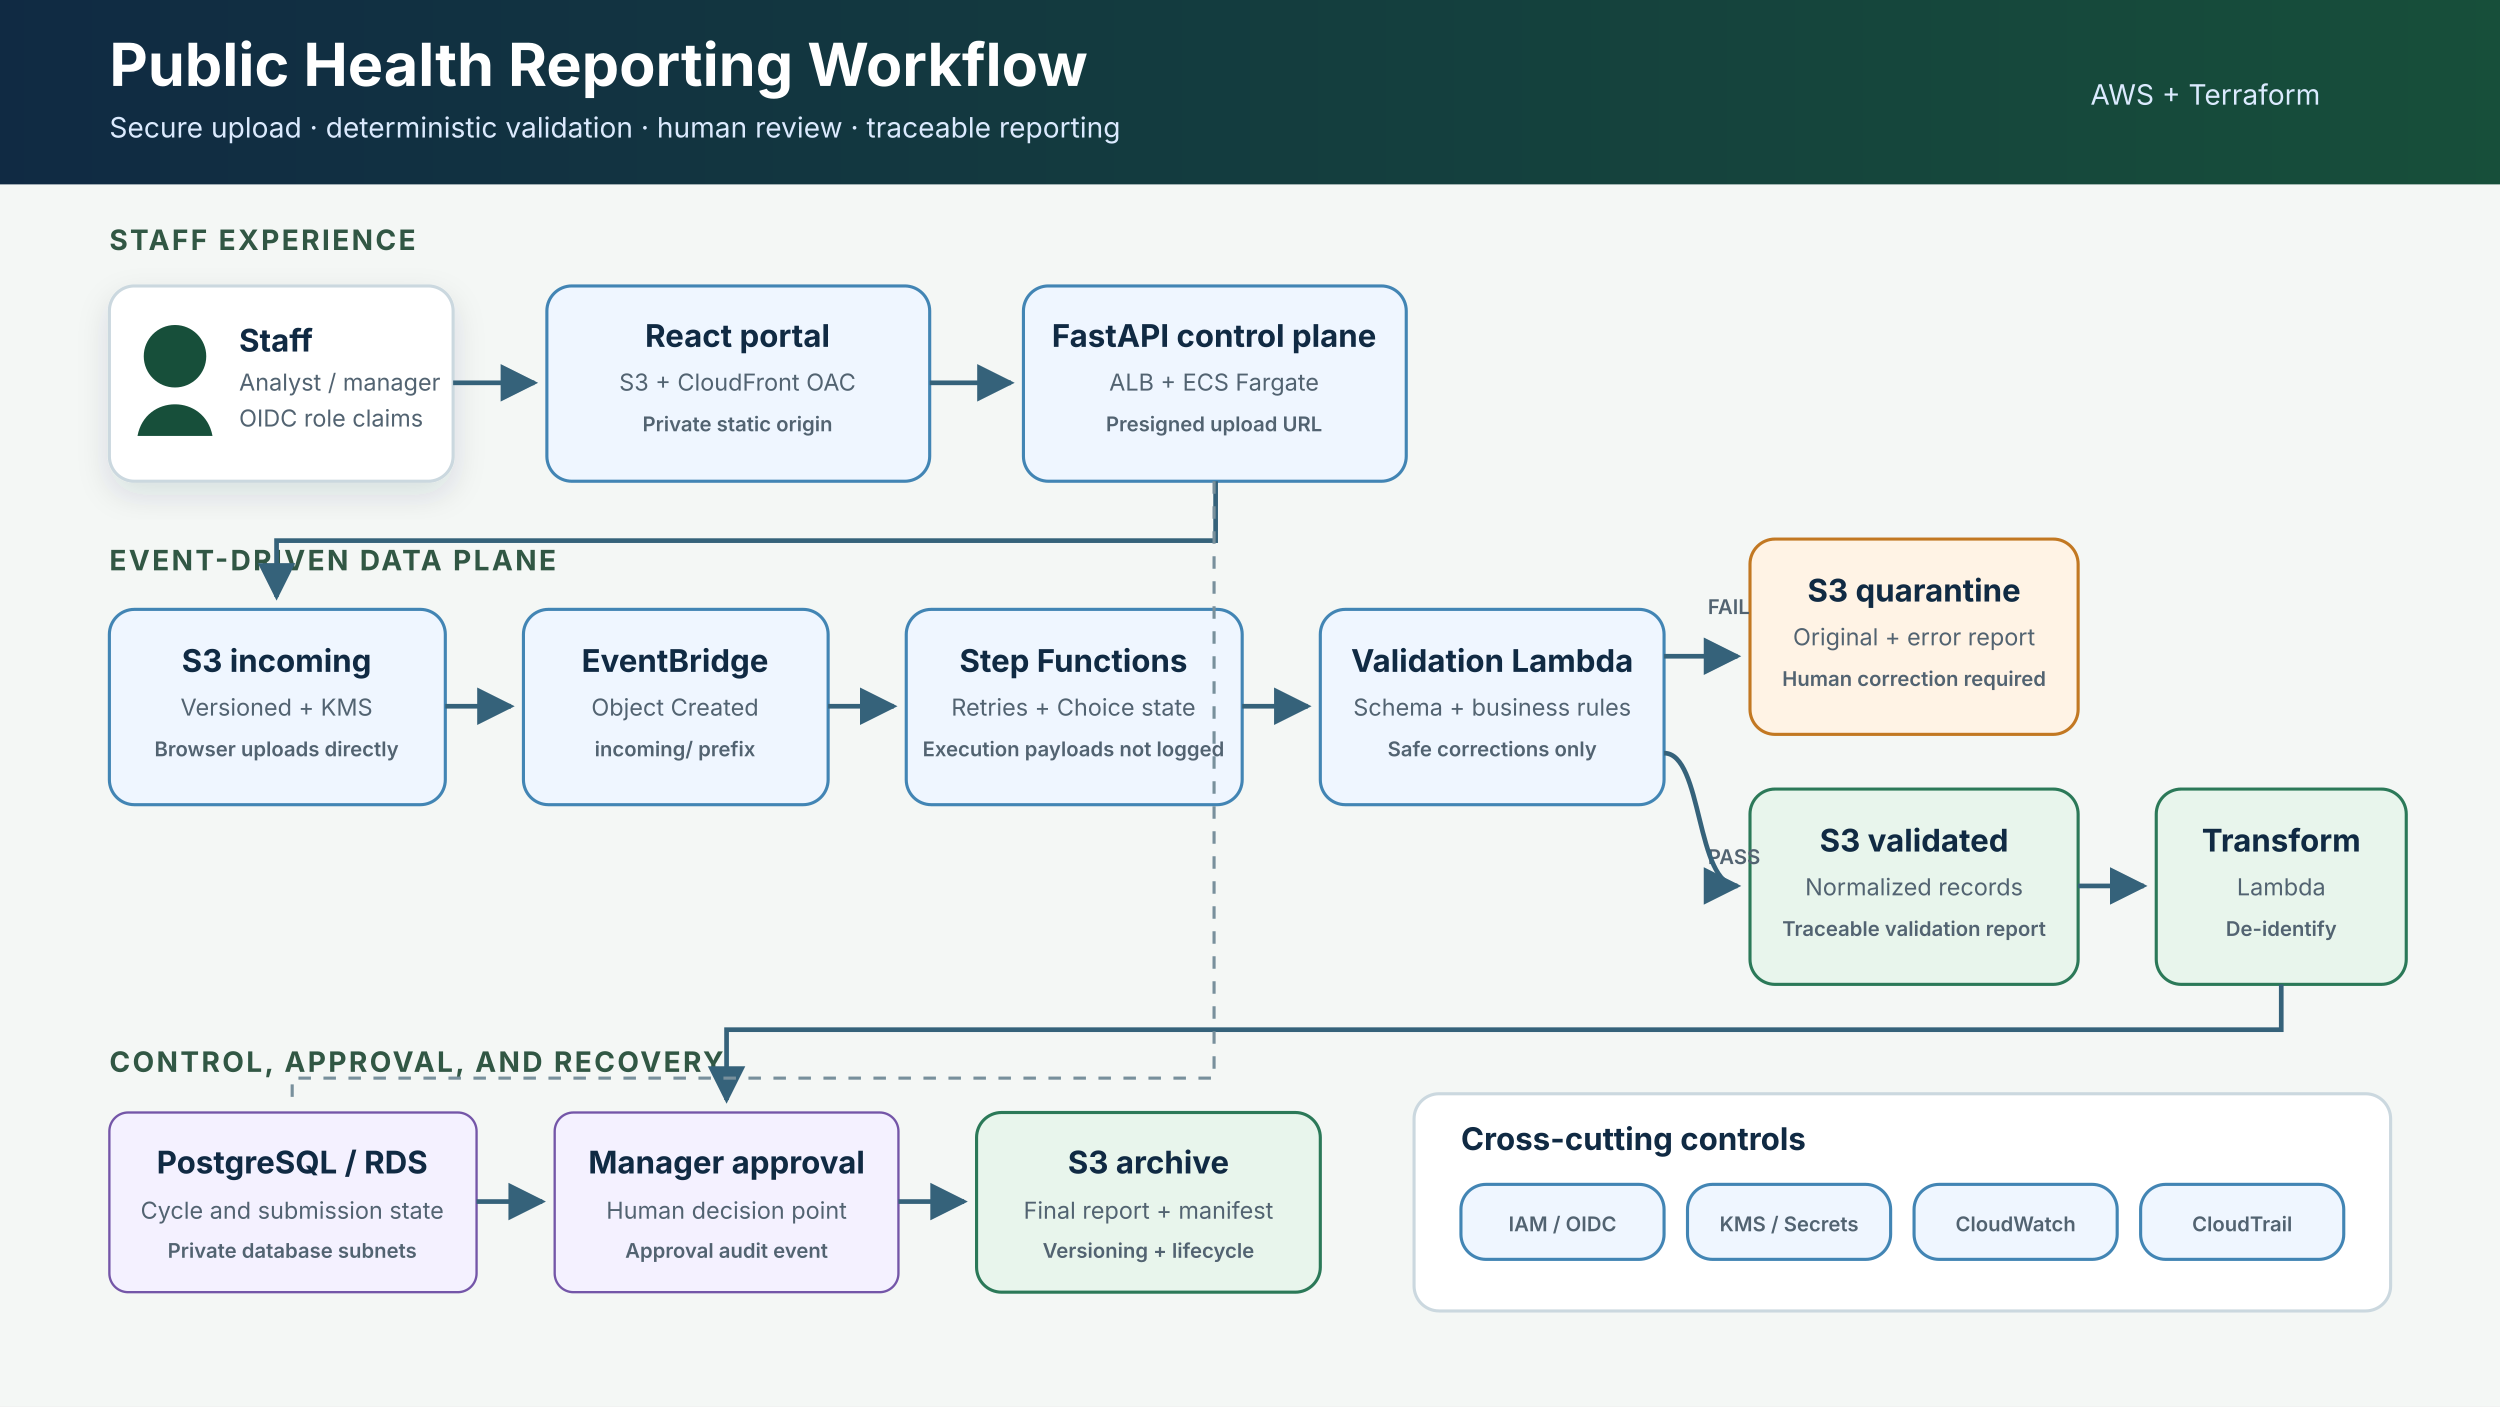
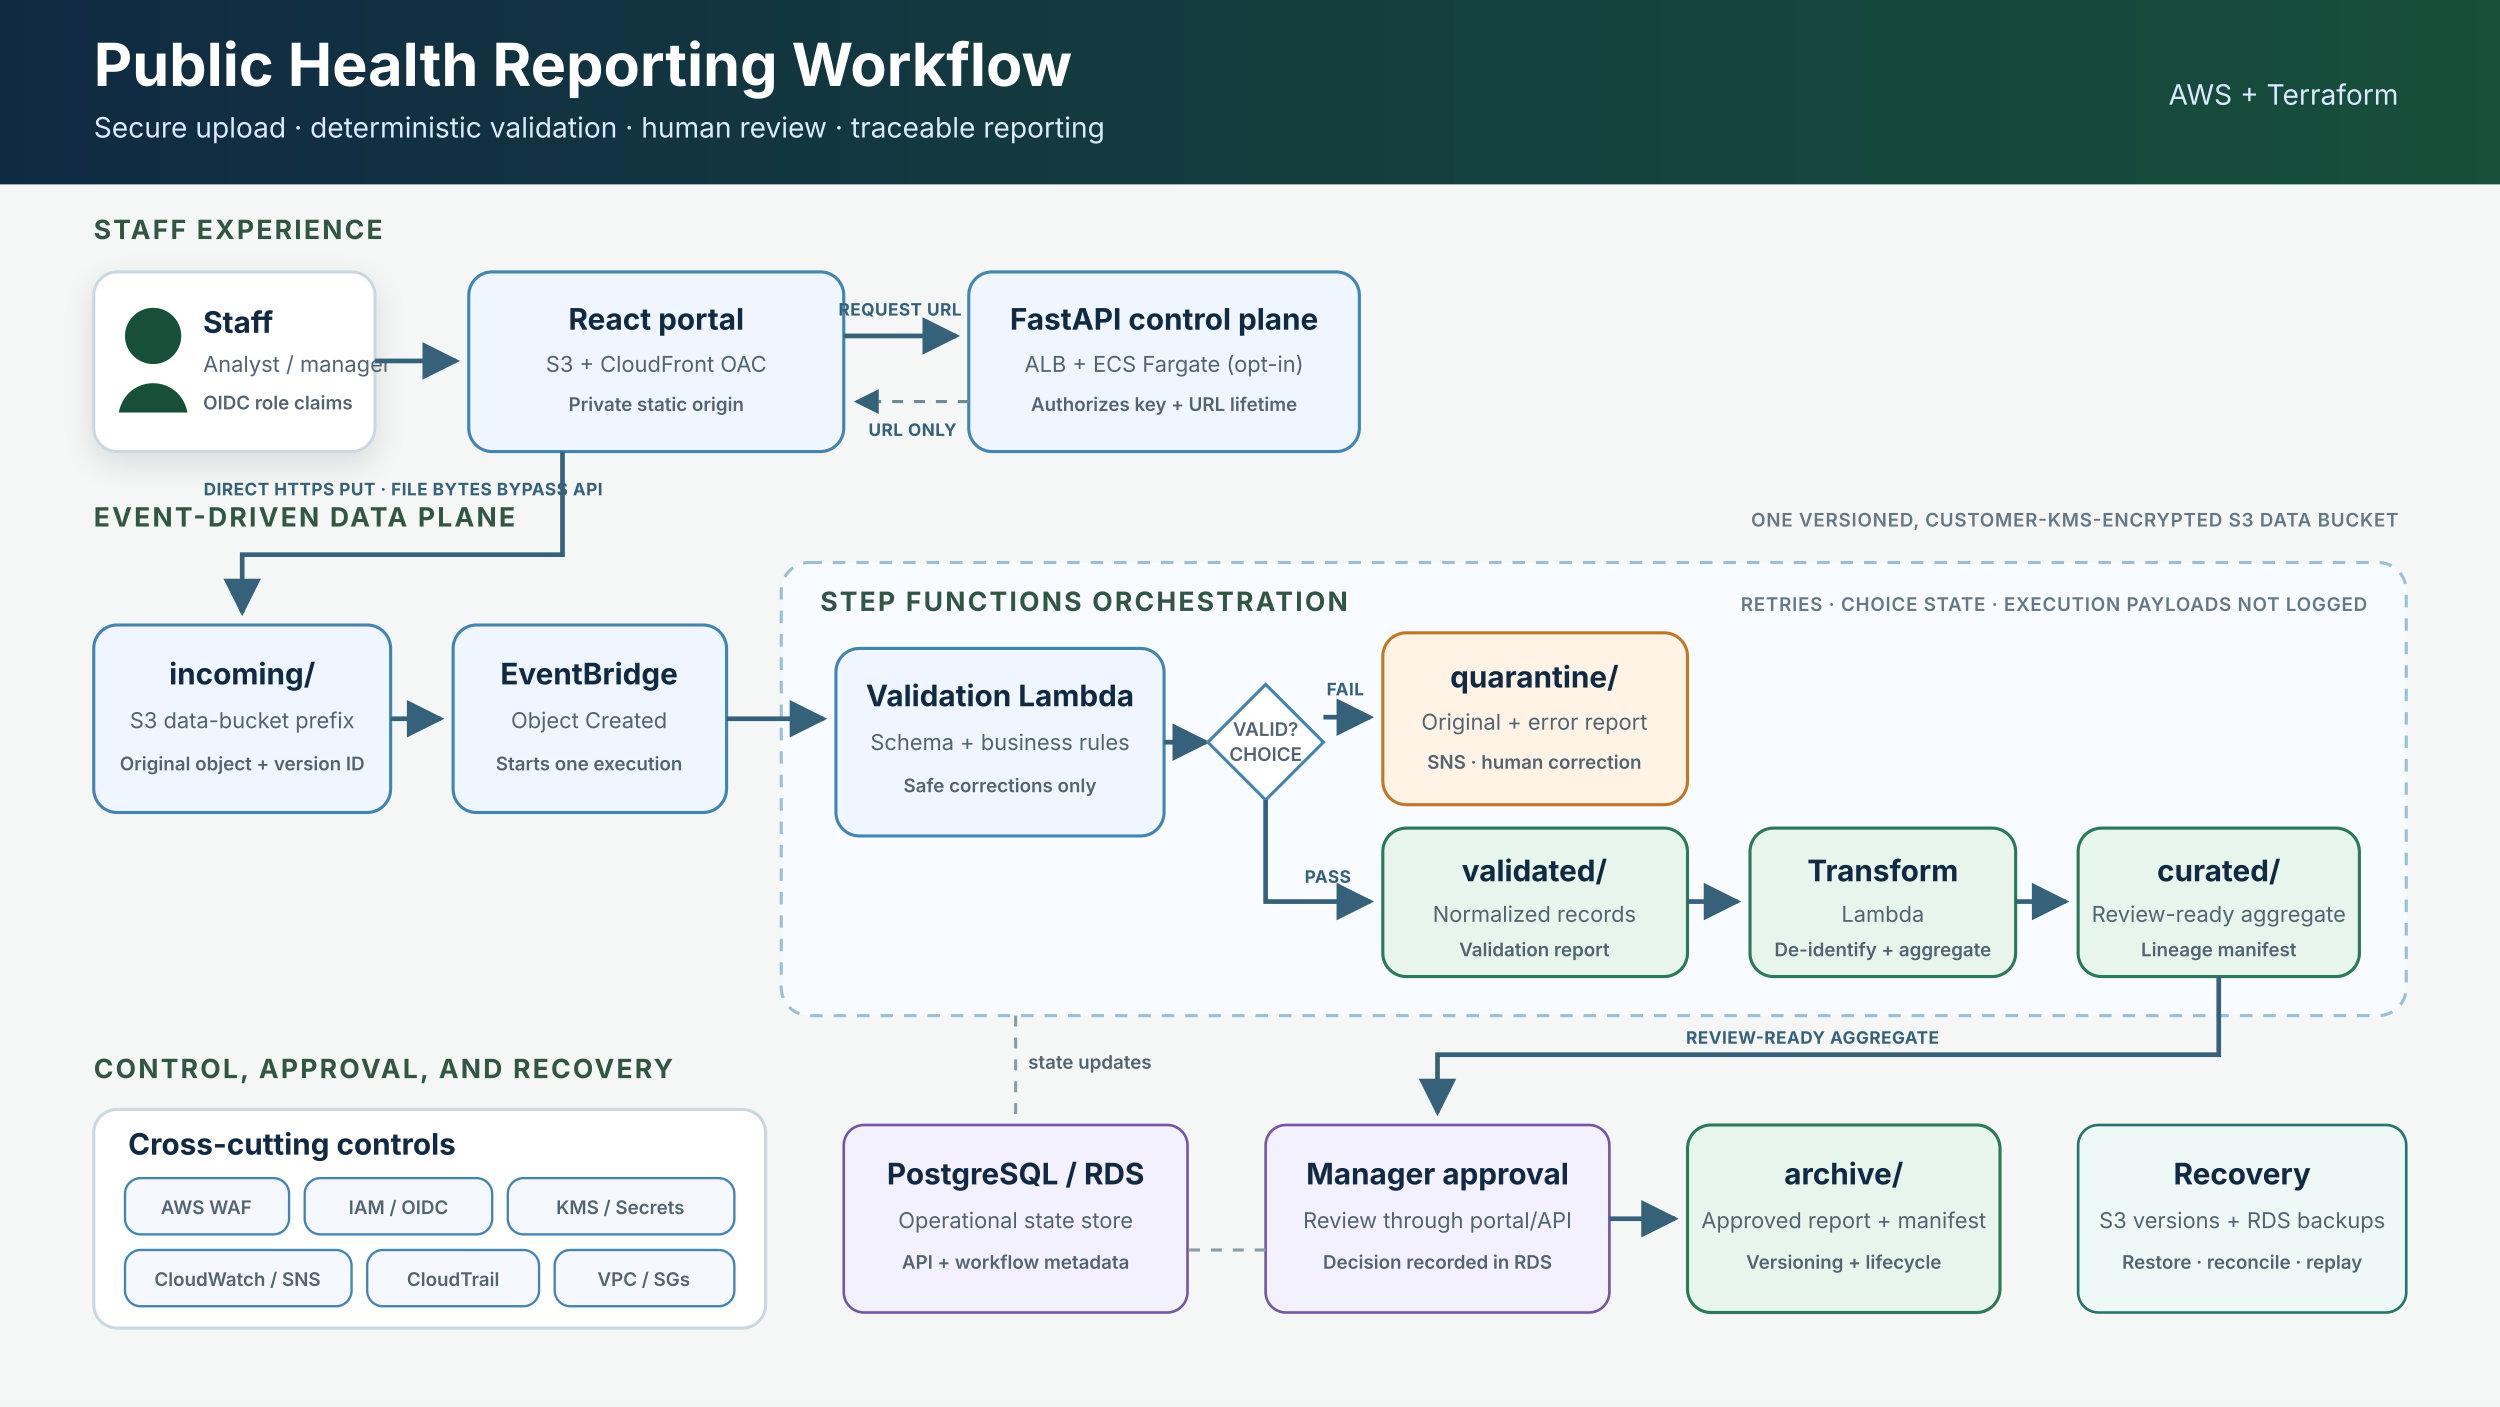
<svg xmlns="http://www.w3.org/2000/svg" width="1600" height="900" viewBox="0 0 1600 900" role="img" aria-labelledby="title description">
  <defs>
    <linearGradient id="header" x1="0" y1="0" x2="1" y2="0">
      <stop offset="0" stop-color="#102a43" />
      <stop offset="1" stop-color="#174f3a" />
    </linearGradient>
    <filter id="shadow" x="-20%" y="-20%" width="140%" height="140%">
-       <feDropShadow dx="0" dy="8" stdDeviation="10" flood-color="#102a43" flood-opacity="0.12" />
+       <feDropShadow dx="0" dy="7" stdDeviation="9" flood-color="#102a43" flood-opacity="0.11" />
    </filter>
    <marker id="arrow" viewBox="0 0 10 10" refX="9" refY="5" markerWidth="8" markerHeight="8" orient="auto-start-reverse">
-       <path d="M 0 0 L 10 5 L 0 10 z" fill="#35627a" />
+       <path d="M0 0L10 5L0 10Z" fill="#35627a" />
    </marker>
    <style>
      .title { font: 700 38px Inter,Segoe UI,sans-serif; fill: #fff; }
      .subtitle { font: 400 18px Inter,Segoe UI,sans-serif; fill: #dbeafe; }
-       .section { font: 700 18px Inter,Segoe UI,sans-serif; fill: #315744; letter-spacing: 1.5px; }
-       .node-title { font: 700 20px Inter,Segoe UI,sans-serif; fill: #102a43; }
-       .node-copy { font: 400 15px Inter,Segoe UI,sans-serif; fill: #526371; }
-       .small { font: 600 13px Inter,Segoe UI,sans-serif; fill: #526371; }
-       .card { fill: #fff; stroke: #cbd8df; stroke-width: 2; rx: 16; filter: url(#shadow); }
-       .aws { fill: #eff6ff; stroke: #4285b4; stroke-width: 2; rx: 16; }
-       .pass { fill: #e8f5ec; stroke: #2b7958; stroke-width: 2; rx: 16; }
-       .fail { fill: #fff3e5; stroke: #c27822; stroke-width: 2; rx: 16; }
-       .control { fill: #f4f1ff; stroke: #7456a8; stroke-width: 1.5; rx: 12; }
+       .section { font: 700 17px Inter,Segoe UI,sans-serif; fill: #315744; letter-spacing: 1.4px; }
+       .section-note { font: 600 12px Inter,Segoe UI,sans-serif; fill: #647785; letter-spacing: .5px; }
+       .node-title { font: 700 19px Inter,Segoe UI,sans-serif; fill: #102a43; }
+       .node-copy { font: 400 14px Inter,Segoe UI,sans-serif; fill: #526371; }
+       .small { font: 600 12px Inter,Segoe UI,sans-serif; fill: #526371; }
+       .arrow-label { font: 700 11px Inter,Segoe UI,sans-serif; fill: #35627a; letter-spacing: .3px; }
+       .card { fill: #fff; stroke: #cbd8df; stroke-width: 2; rx: 15; filter: url(#shadow); }
+       .aws { fill: #eff6ff; stroke: #4285b4; stroke-width: 2; rx: 15; }
+       .pass { fill: #e8f5ec; stroke: #2b7958; stroke-width: 2; rx: 15; }
+       .fail { fill: #fff3e5; stroke: #c27822; stroke-width: 2; rx: 15; }
+       .control { fill: #f4f1ff; stroke: #7456a8; stroke-width: 1.7; rx: 13; }
+       .recovery { fill: #eef8f6; stroke: #24766b; stroke-width: 1.7; rx: 13; }
+       .orchestration { fill: #f8fbff; stroke: #9bbfd8; stroke-width: 2; stroke-dasharray: 8 7; rx: 18; }
+       .mini { fill: #f5f9ff; stroke: #4285b4; stroke-width: 1.5; rx: 10; }
      .line { fill: none; stroke: #35627a; stroke-width: 3; marker-end: url(#arrow); }
-       .dash { fill: none; stroke: #78909c; stroke-width: 2; stroke-dasharray: 8 8; }
+       .dash-arrow { fill: none; stroke: #718995; stroke-width: 2; stroke-dasharray: 7 7; marker-end: url(#arrow); }
+       .dash { fill: none; stroke: #899da7; stroke-width: 2; stroke-dasharray: 7 7; }
    </style>
  </defs>
  <rect width="1600" height="900" fill="#f4f7f5" />
  <rect width="1600" height="118" fill="url(#header)" />
-   <text x="70" y="55" class="title">Public Health Reporting Workflow</text>
-   <text x="70" y="88" class="subtitle">Secure upload · deterministic validation · human review · traceable reporting</text>
-   <text x="1485" y="67" text-anchor="end" class="subtitle">AWS + Terraform</text>
-   <text x="70" y="160" class="section">STAFF EXPERIENCE</text>
-   <rect x="70" y="183" width="220" height="125" class="card" />
-   <circle cx="112" cy="228" r="20" fill="#174f3a" />
-   <path d="M88 279c5-27 43-27 48 0" fill="#174f3a" />
-   <text x="153" y="225" class="node-title">Staff</text>
-   <text x="153" y="250" class="node-copy">Analyst / manager</text>
-   <text x="153" y="273" class="node-copy">OIDC role claims</text>
-   <rect x="350" y="183" width="245" height="125" class="aws" />
-   <text x="472" y="222" text-anchor="middle" class="node-title">React portal</text>
-   <text x="472" y="250" text-anchor="middle" class="node-copy">S3 + CloudFront OAC</text>
-   <text x="472" y="276" text-anchor="middle" class="small">Private static origin</text>
-   <rect x="655" y="183" width="245" height="125" class="aws" />
-   <text x="777" y="222" text-anchor="middle" class="node-title">FastAPI control plane</text>
-   <text x="777" y="250" text-anchor="middle" class="node-copy">ALB + ECS Fargate</text>
-   <text x="777" y="276" text-anchor="middle" class="small">Presigned upload URL</text>
-   <path d="M290 245 H342" class="line" />
-   <path d="M595 245 H647" class="line" />
-   <text x="70" y="365" class="section">EVENT-DRIVEN DATA PLANE</text>
-   <rect x="70" y="390" width="215" height="125" class="aws" />
-   <text x="177" y="430" text-anchor="middle" class="node-title">S3 incoming</text>
-   <text x="177" y="458" text-anchor="middle" class="node-copy">Versioned + KMS</text>
-   <text x="177" y="484" text-anchor="middle" class="small">Browser uploads directly</text>
-   <rect x="335" y="390" width="195" height="125" class="aws" />
-   <text x="432" y="430" text-anchor="middle" class="node-title">EventBridge</text>
-   <text x="432" y="458" text-anchor="middle" class="node-copy">Object Created</text>
-   <text x="432" y="484" text-anchor="middle" class="small">incoming/ prefix</text>
-   <rect x="580" y="390" width="215" height="125" class="aws" />
-   <text x="687" y="430" text-anchor="middle" class="node-title">Step Functions</text>
-   <text x="687" y="458" text-anchor="middle" class="node-copy">Retries + Choice state</text>
-   <text x="687" y="484" text-anchor="middle" class="small">Execution payloads not logged</text>
-   <rect x="845" y="390" width="220" height="125" class="aws" />
-   <text x="955" y="430" text-anchor="middle" class="node-title">Validation Lambda</text>
-   <text x="955" y="458" text-anchor="middle" class="node-copy">Schema + business rules</text>
-   <text x="955" y="484" text-anchor="middle" class="small">Safe corrections only</text>
-   <path d="M285 452 H327" class="line" />
-   <path d="M530 452 H572" class="line" />
-   <path d="M795 452 H837" class="line" />
-   <path d="M778 308 V346 H177 V382" class="line" />
-   <rect x="1120" y="345" width="210" height="125" class="fail" />
-   <text x="1225" y="385" text-anchor="middle" class="node-title">S3 quarantine</text>
-   <text x="1225" y="413" text-anchor="middle" class="node-copy">Original + error report</text>
-   <text x="1225" y="439" text-anchor="middle" class="small">Human correction required</text>
-   <text x="1093" y="393" class="small" fill="#9a5a13">FAIL</text>
-   <path d="M1065 420 H1112" class="line" />
-   <rect x="1120" y="505" width="210" height="125" class="pass" />
-   <text x="1225" y="545" text-anchor="middle" class="node-title">S3 validated</text>
-   <text x="1225" y="573" text-anchor="middle" class="node-copy">Normalized records</text>
-   <text x="1225" y="599" text-anchor="middle" class="small">Traceable validation report</text>
-   <text x="1093" y="553" class="small" fill="#2b7958">PASS</text>
-   <path d="M1065 482 C1090 482 1085 567 1112 567" class="line" />
-   <rect x="1380" y="505" width="160" height="125" class="pass" />
-   <text x="1460" y="545" text-anchor="middle" class="node-title">Transform</text>
-   <text x="1460" y="573" text-anchor="middle" class="node-copy">Lambda</text>
-   <text x="1460" y="599" text-anchor="middle" class="small">De-identify</text>
-   <path d="M1330 567 H1372" class="line" />
-   <text x="70" y="686" class="section">CONTROL, APPROVAL, AND RECOVERY</text>
-   <rect x="70" y="712" width="235" height="115" class="control" />
-   <text x="187" y="751" text-anchor="middle" class="node-title">PostgreSQL / RDS</text>
-   <text x="187" y="780" text-anchor="middle" class="node-copy">Cycle and submission state</text>
-   <text x="187" y="805" text-anchor="middle" class="small">Private database subnets</text>
-   <rect x="355" y="712" width="220" height="115" class="control" />
-   <text x="465" y="751" text-anchor="middle" class="node-title">Manager approval</text>
-   <text x="465" y="780" text-anchor="middle" class="node-copy">Human decision point</text>
-   <text x="465" y="805" text-anchor="middle" class="small">Approval audit event</text>
-   <rect x="625" y="712" width="220" height="115" class="pass" />
-   <text x="735" y="751" text-anchor="middle" class="node-title">S3 archive</text>
-   <text x="735" y="780" text-anchor="middle" class="node-copy">Final report + manifest</text>
-   <text x="735" y="805" text-anchor="middle" class="small">Versioning + lifecycle</text>
-   <rect x="905" y="700" width="625" height="139" fill="#fff" stroke="#cbd8df" stroke-width="2" rx="16" />
-   <text x="935" y="736" class="node-title">Cross-cutting controls</text>
-   <rect x="935" y="758" width="130" height="48" class="aws" />
-   <text x="1000" y="788" text-anchor="middle" class="small">IAM / OIDC</text>
-   <rect x="1080" y="758" width="130" height="48" class="aws" />
-   <text x="1145" y="788" text-anchor="middle" class="small">KMS / Secrets</text>
-   <rect x="1225" y="758" width="130" height="48" class="aws" />
-   <text x="1290" y="788" text-anchor="middle" class="small">CloudWatch</text>
-   <rect x="1370" y="758" width="130" height="48" class="aws" />
-   <text x="1435" y="788" text-anchor="middle" class="small">CloudTrail</text>
-   <path d="M1460 630 V659 H465 V704" class="line" />
-   <path d="M575 769 H617" class="line" />
-   <path d="M305 769 H347" class="line" />
-   <path d="M777 308 V690 H187 V704" class="dash" />
+   <text x="60" y="55" class="title">Public Health Reporting Workflow</text>
+   <text x="60" y="88" class="subtitle">Secure upload · deterministic validation · human review · traceable reporting</text>
+   <text x="1535" y="67" text-anchor="end" class="subtitle">AWS + Terraform</text>
+   <text x="60" y="153" class="section">STAFF EXPERIENCE</text>
+   <rect x="60" y="174" width="180" height="115" class="card" />
+   <circle cx="98" cy="215" r="18" fill="#174f3a" />
+   <path d="M76 264c5-25 39-25 44 0" fill="#174f3a" />
+   <text x="130" y="213" class="node-title">Staff</text>
+   <text x="130" y="238" class="node-copy">Analyst / manager</text>
+   <text x="130" y="262" class="small">OIDC role claims</text>
+   <rect x="300" y="174" width="240" height="115" class="aws" />
+   <text x="420" y="211" text-anchor="middle" class="node-title">React portal</text>
+   <text x="420" y="238" text-anchor="middle" class="node-copy">S3 + CloudFront OAC</text>
+   <text x="420" y="263" text-anchor="middle" class="small">Private static origin</text>
+   <rect x="620" y="174" width="250" height="115" class="aws" />
+   <text x="745" y="211" text-anchor="middle" class="node-title">FastAPI control plane</text>
+   <text x="745" y="238" text-anchor="middle" class="node-copy">ALB + ECS Fargate (opt-in)</text>
+   <text x="745" y="263" text-anchor="middle" class="small">Authorizes key + URL lifetime</text>
+   <path d="M240 231H292" class="line" />
+   <path d="M540 215H612" class="line" />
+   <text x="576" y="202" text-anchor="middle" class="arrow-label">REQUEST URL</text>
+   <path d="M620 257H548" class="dash-arrow" />
+   <text x="584" y="279" text-anchor="middle" class="arrow-label">URL ONLY</text>
+   <text x="60" y="337" class="section">EVENT-DRIVEN DATA PLANE</text>
+   <text x="1535" y="337" text-anchor="end" class="section-note">ONE VERSIONED, CUSTOMER-KMS-ENCRYPTED S3 DATA BUCKET</text>
+   <path d="M360 289V355H155V392" class="line" />
+   <text x="258" y="317" text-anchor="middle" class="arrow-label">DIRECT HTTPS PUT · FILE BYTES BYPASS API</text>
+   <rect x="60" y="400" width="190" height="120" class="aws" />
+   <text x="155" y="438" text-anchor="middle" class="node-title">incoming/</text>
+   <text x="155" y="466" text-anchor="middle" class="node-copy">S3 data-bucket prefix</text>
+   <text x="155" y="493" text-anchor="middle" class="small">Original object + version ID</text>
+   <rect x="290" y="400" width="175" height="120" class="aws" />
+   <text x="377" y="438" text-anchor="middle" class="node-title">EventBridge</text>
+   <text x="377" y="466" text-anchor="middle" class="node-copy">Object Created</text>
+   <text x="377" y="493" text-anchor="middle" class="small">Starts one execution</text>
+   <path d="M250 460H282" class="line" />
+   <rect x="500" y="360" width="1040" height="290" class="orchestration" />
+   <text x="525" y="391" class="section">STEP FUNCTIONS ORCHESTRATION</text>
+   <text x="1515" y="391" text-anchor="end" class="section-note">RETRIES · CHOICE STATE · EXECUTION PAYLOADS NOT LOGGED</text>
+   <path d="M465 460H527" class="line" />
+   <rect x="535" y="415" width="210" height="120" class="aws" />
+   <text x="640" y="452" text-anchor="middle" class="node-title">Validation Lambda</text>
+   <text x="640" y="480" text-anchor="middle" class="node-copy">Schema + business rules</text>
+   <text x="640" y="507" text-anchor="middle" class="small">Safe corrections only</text>
+   <path d="M745 475H772" class="line" />
+   <polygon points="810,438 847,475 810,512 773,475" fill="#fff" stroke="#4285b4" stroke-width="2" />
+   <text x="810" y="471" text-anchor="middle" class="small">VALID?</text>
+   <text x="810" y="487" text-anchor="middle" class="small">CHOICE</text>
+   <rect x="885" y="405" width="195" height="110" class="fail" />
+   <text x="982" y="440" text-anchor="middle" class="node-title">quarantine/</text>
+   <text x="982" y="467" text-anchor="middle" class="node-copy">Original + error report</text>
+   <text x="982" y="492" text-anchor="middle" class="small">SNS · human correction</text>
+   <path d="M847 459H877" class="line" />
+   <text x="861" y="445" text-anchor="middle" class="arrow-label" fill="#9a5a13">FAIL</text>
+   <rect x="885" y="530" width="195" height="95" class="pass" />
+   <text x="982" y="564" text-anchor="middle" class="node-title">validated/</text>
+   <text x="982" y="590" text-anchor="middle" class="node-copy">Normalized records</text>
+   <text x="982" y="612" text-anchor="middle" class="small">Validation report</text>
+   <path d="M810 512V577H877" class="line" />
+   <text x="835" y="565" class="arrow-label" fill="#2b7958">PASS</text>
+   <rect x="1120" y="530" width="170" height="95" class="pass" />
+   <text x="1205" y="564" text-anchor="middle" class="node-title">Transform</text>
+   <text x="1205" y="590" text-anchor="middle" class="node-copy">Lambda</text>
+   <text x="1205" y="612" text-anchor="middle" class="small">De-identify + aggregate</text>
+   <path d="M1080 577H1112" class="line" />
+   <rect x="1330" y="530" width="180" height="95" class="pass" />
+   <text x="1420" y="564" text-anchor="middle" class="node-title">curated/</text>
+   <text x="1420" y="590" text-anchor="middle" class="node-copy">Review-ready aggregate</text>
+   <text x="1420" y="612" text-anchor="middle" class="small">Lineage manifest</text>
+   <path d="M1290 577H1322" class="line" />
+   <text x="60" y="690" class="section">CONTROL, APPROVAL, AND RECOVERY</text>
+   <rect x="60" y="710" width="430" height="140" fill="#fff" stroke="#cbd8df" stroke-width="2" rx="15" />
+   <text x="82" y="739" class="node-title">Cross-cutting controls</text>
+   <rect x="80" y="754" width="105" height="36" class="mini" />
+   <text x="132" y="777" text-anchor="middle" class="small">AWS WAF</text>
+   <rect x="195" y="754" width="120" height="36" class="mini" />
+   <text x="255" y="777" text-anchor="middle" class="small">IAM / OIDC</text>
+   <rect x="325" y="754" width="145" height="36" class="mini" />
+   <text x="397" y="777" text-anchor="middle" class="small">KMS / Secrets</text>
+   <rect x="80" y="800" width="145" height="36" class="mini" />
+   <text x="152" y="823" text-anchor="middle" class="small">CloudWatch / SNS</text>
+   <rect x="235" y="800" width="110" height="36" class="mini" />
+   <text x="290" y="823" text-anchor="middle" class="small">CloudTrail</text>
+   <rect x="355" y="800" width="115" height="36" class="mini" />
+   <text x="412" y="823" text-anchor="middle" class="small">VPC / SGs</text>
+   <rect x="540" y="720" width="220" height="120" class="control" />
+   <text x="650" y="758" text-anchor="middle" class="node-title">PostgreSQL / RDS</text>
+   <text x="650" y="786" text-anchor="middle" class="node-copy">Operational state store</text>
+   <text x="650" y="812" text-anchor="middle" class="small">API + workflow metadata</text>
+   <rect x="810" y="720" width="220" height="120" class="control" />
+   <text x="920" y="758" text-anchor="middle" class="node-title">Manager approval</text>
+   <text x="920" y="786" text-anchor="middle" class="node-copy">Review through portal/API</text>
+   <text x="920" y="812" text-anchor="middle" class="small">Decision recorded in RDS</text>
+   <rect x="1080" y="720" width="200" height="120" class="pass" />
+   <text x="1180" y="758" text-anchor="middle" class="node-title">archive/</text>
+   <text x="1180" y="786" text-anchor="middle" class="node-copy">Approved report + manifest</text>
+   <text x="1180" y="812" text-anchor="middle" class="small">Versioning + lifecycle</text>
+   <rect x="1330" y="720" width="210" height="120" class="recovery" />
+   <text x="1435" y="758" text-anchor="middle" class="node-title">Recovery</text>
+   <text x="1435" y="786" text-anchor="middle" class="node-copy">S3 versions + RDS backups</text>
+   <text x="1435" y="812" text-anchor="middle" class="small">Restore · reconcile · replay</text>
+   <path d="M1420 625V675H920V712" class="line" />
+   <text x="1160" y="668" text-anchor="middle" class="arrow-label">REVIEW-READY AGGREGATE</text>
+   <path d="M1030 780H1072" class="line" />
+   <path d="M650 650V720" class="dash" />
+   <text x="658" y="684" class="small">state updates</text>
+   <path d="M810 800H760" class="dash" />
</svg>
